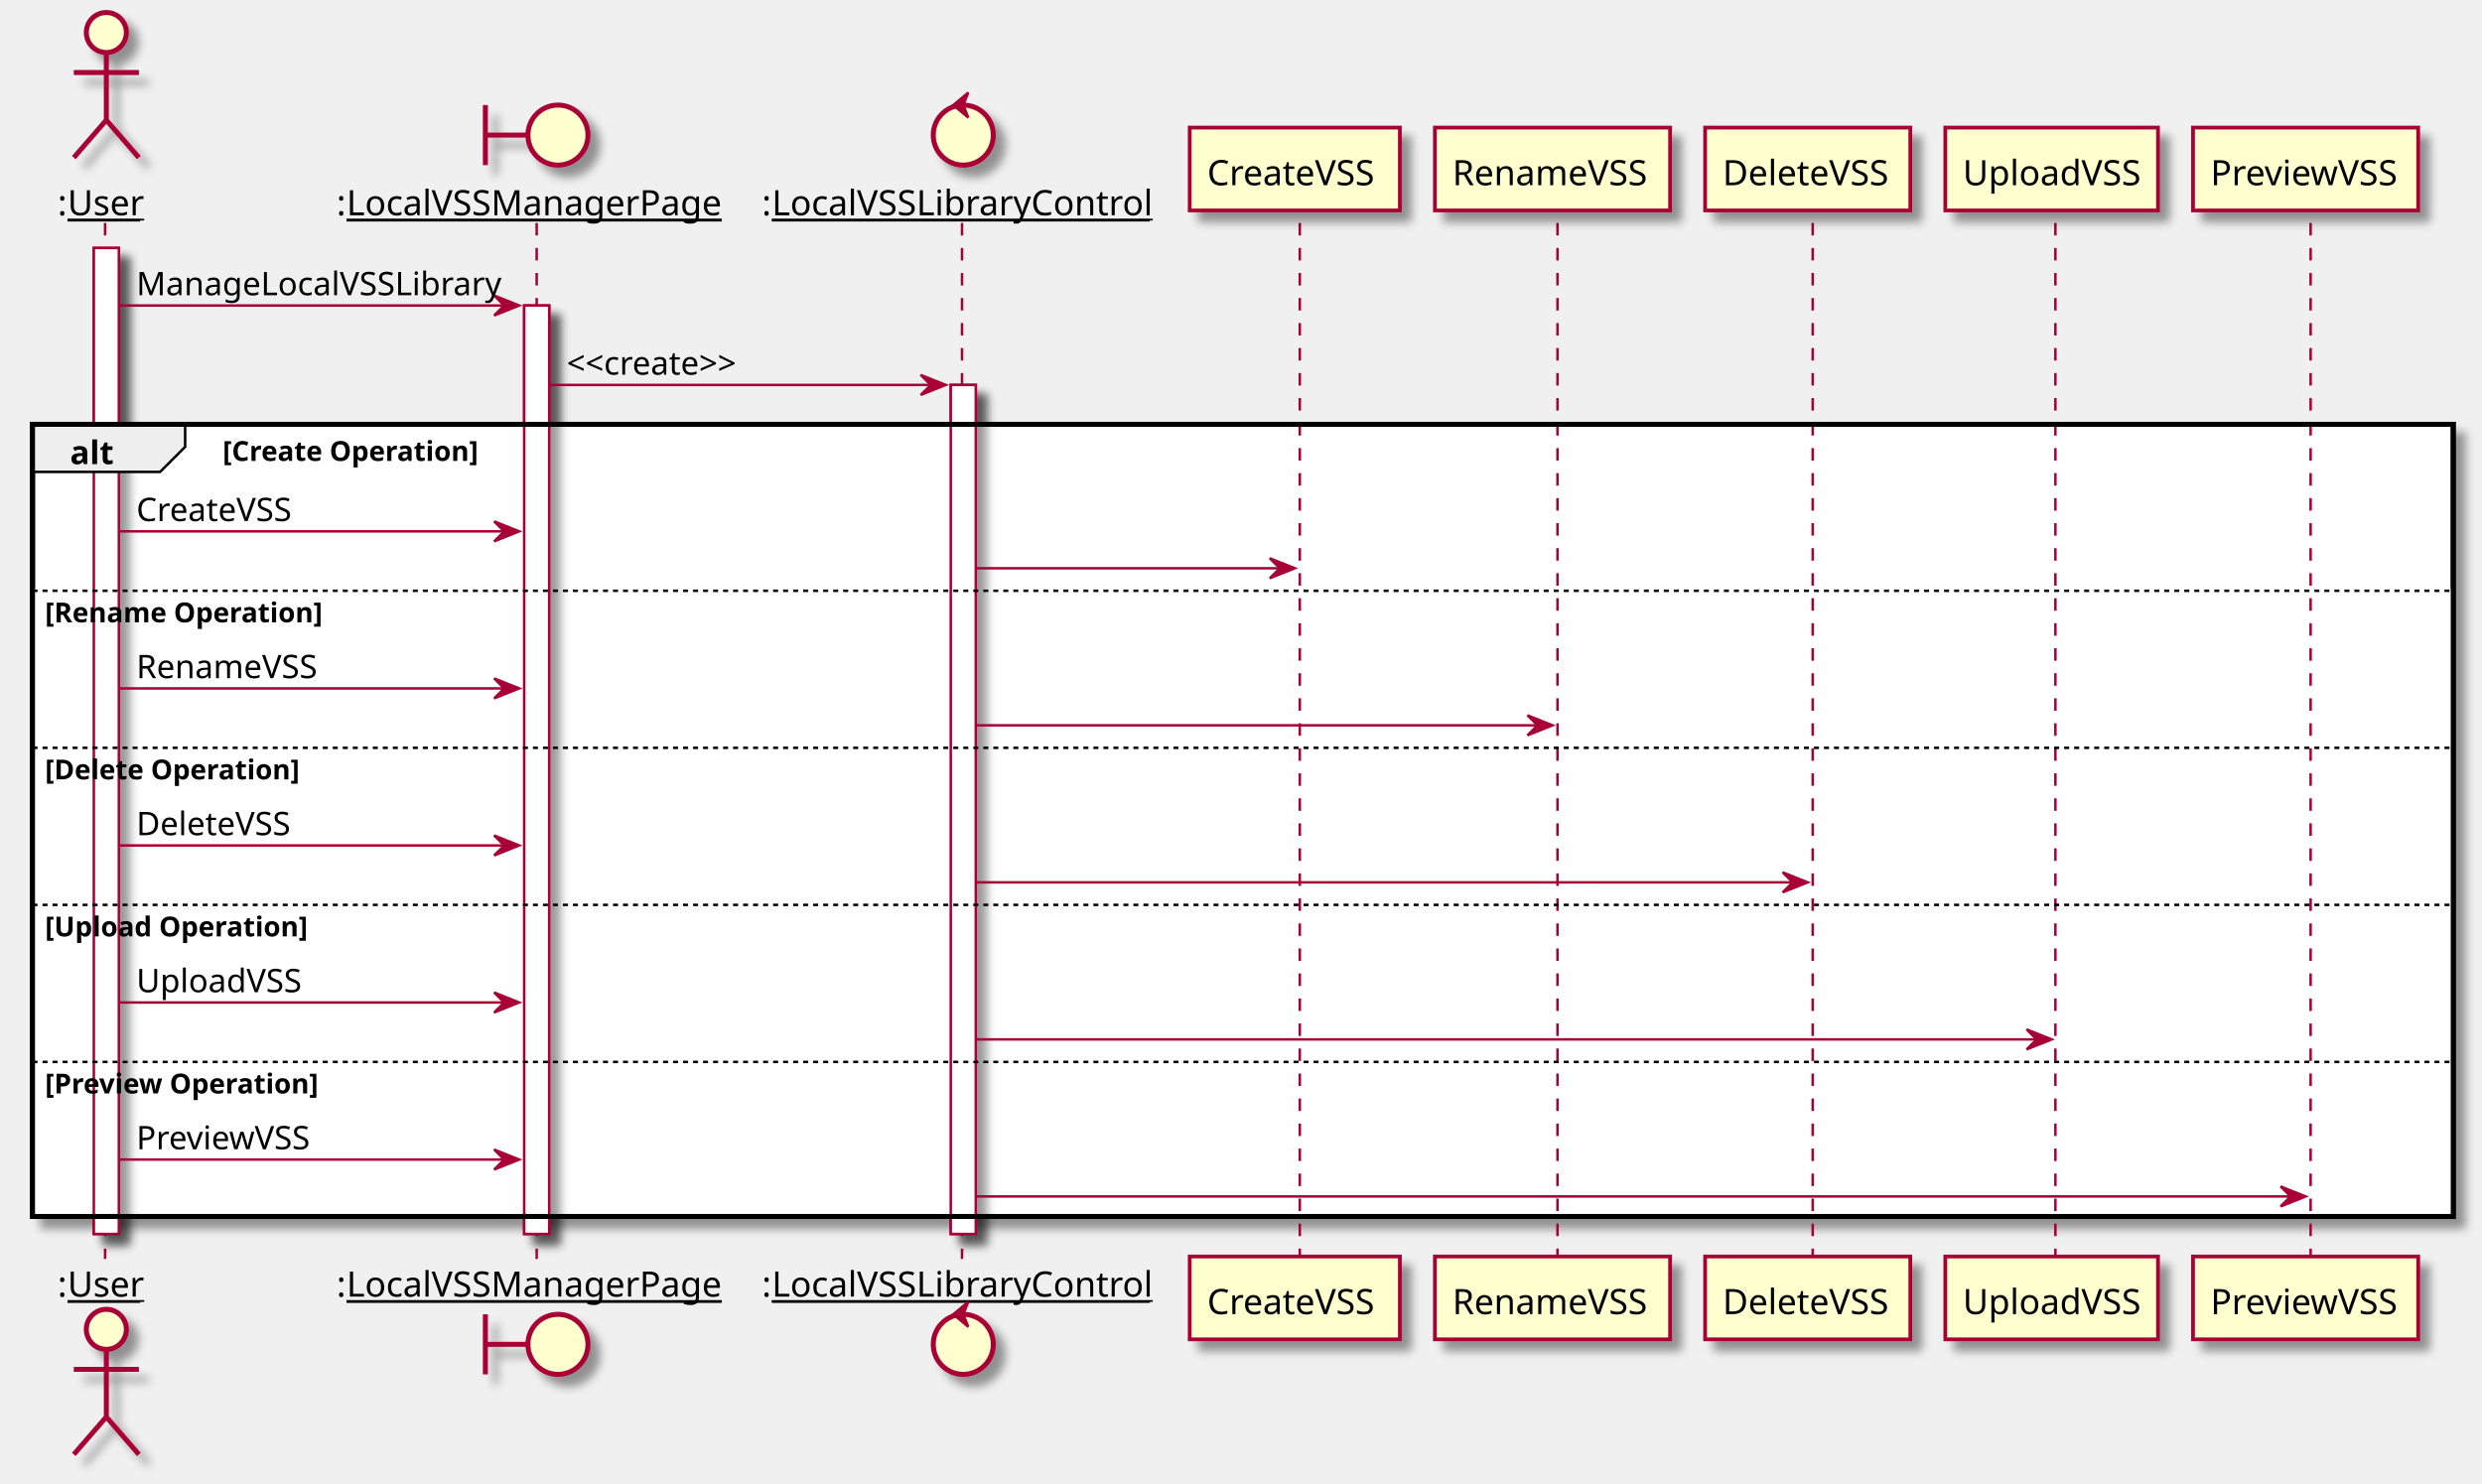
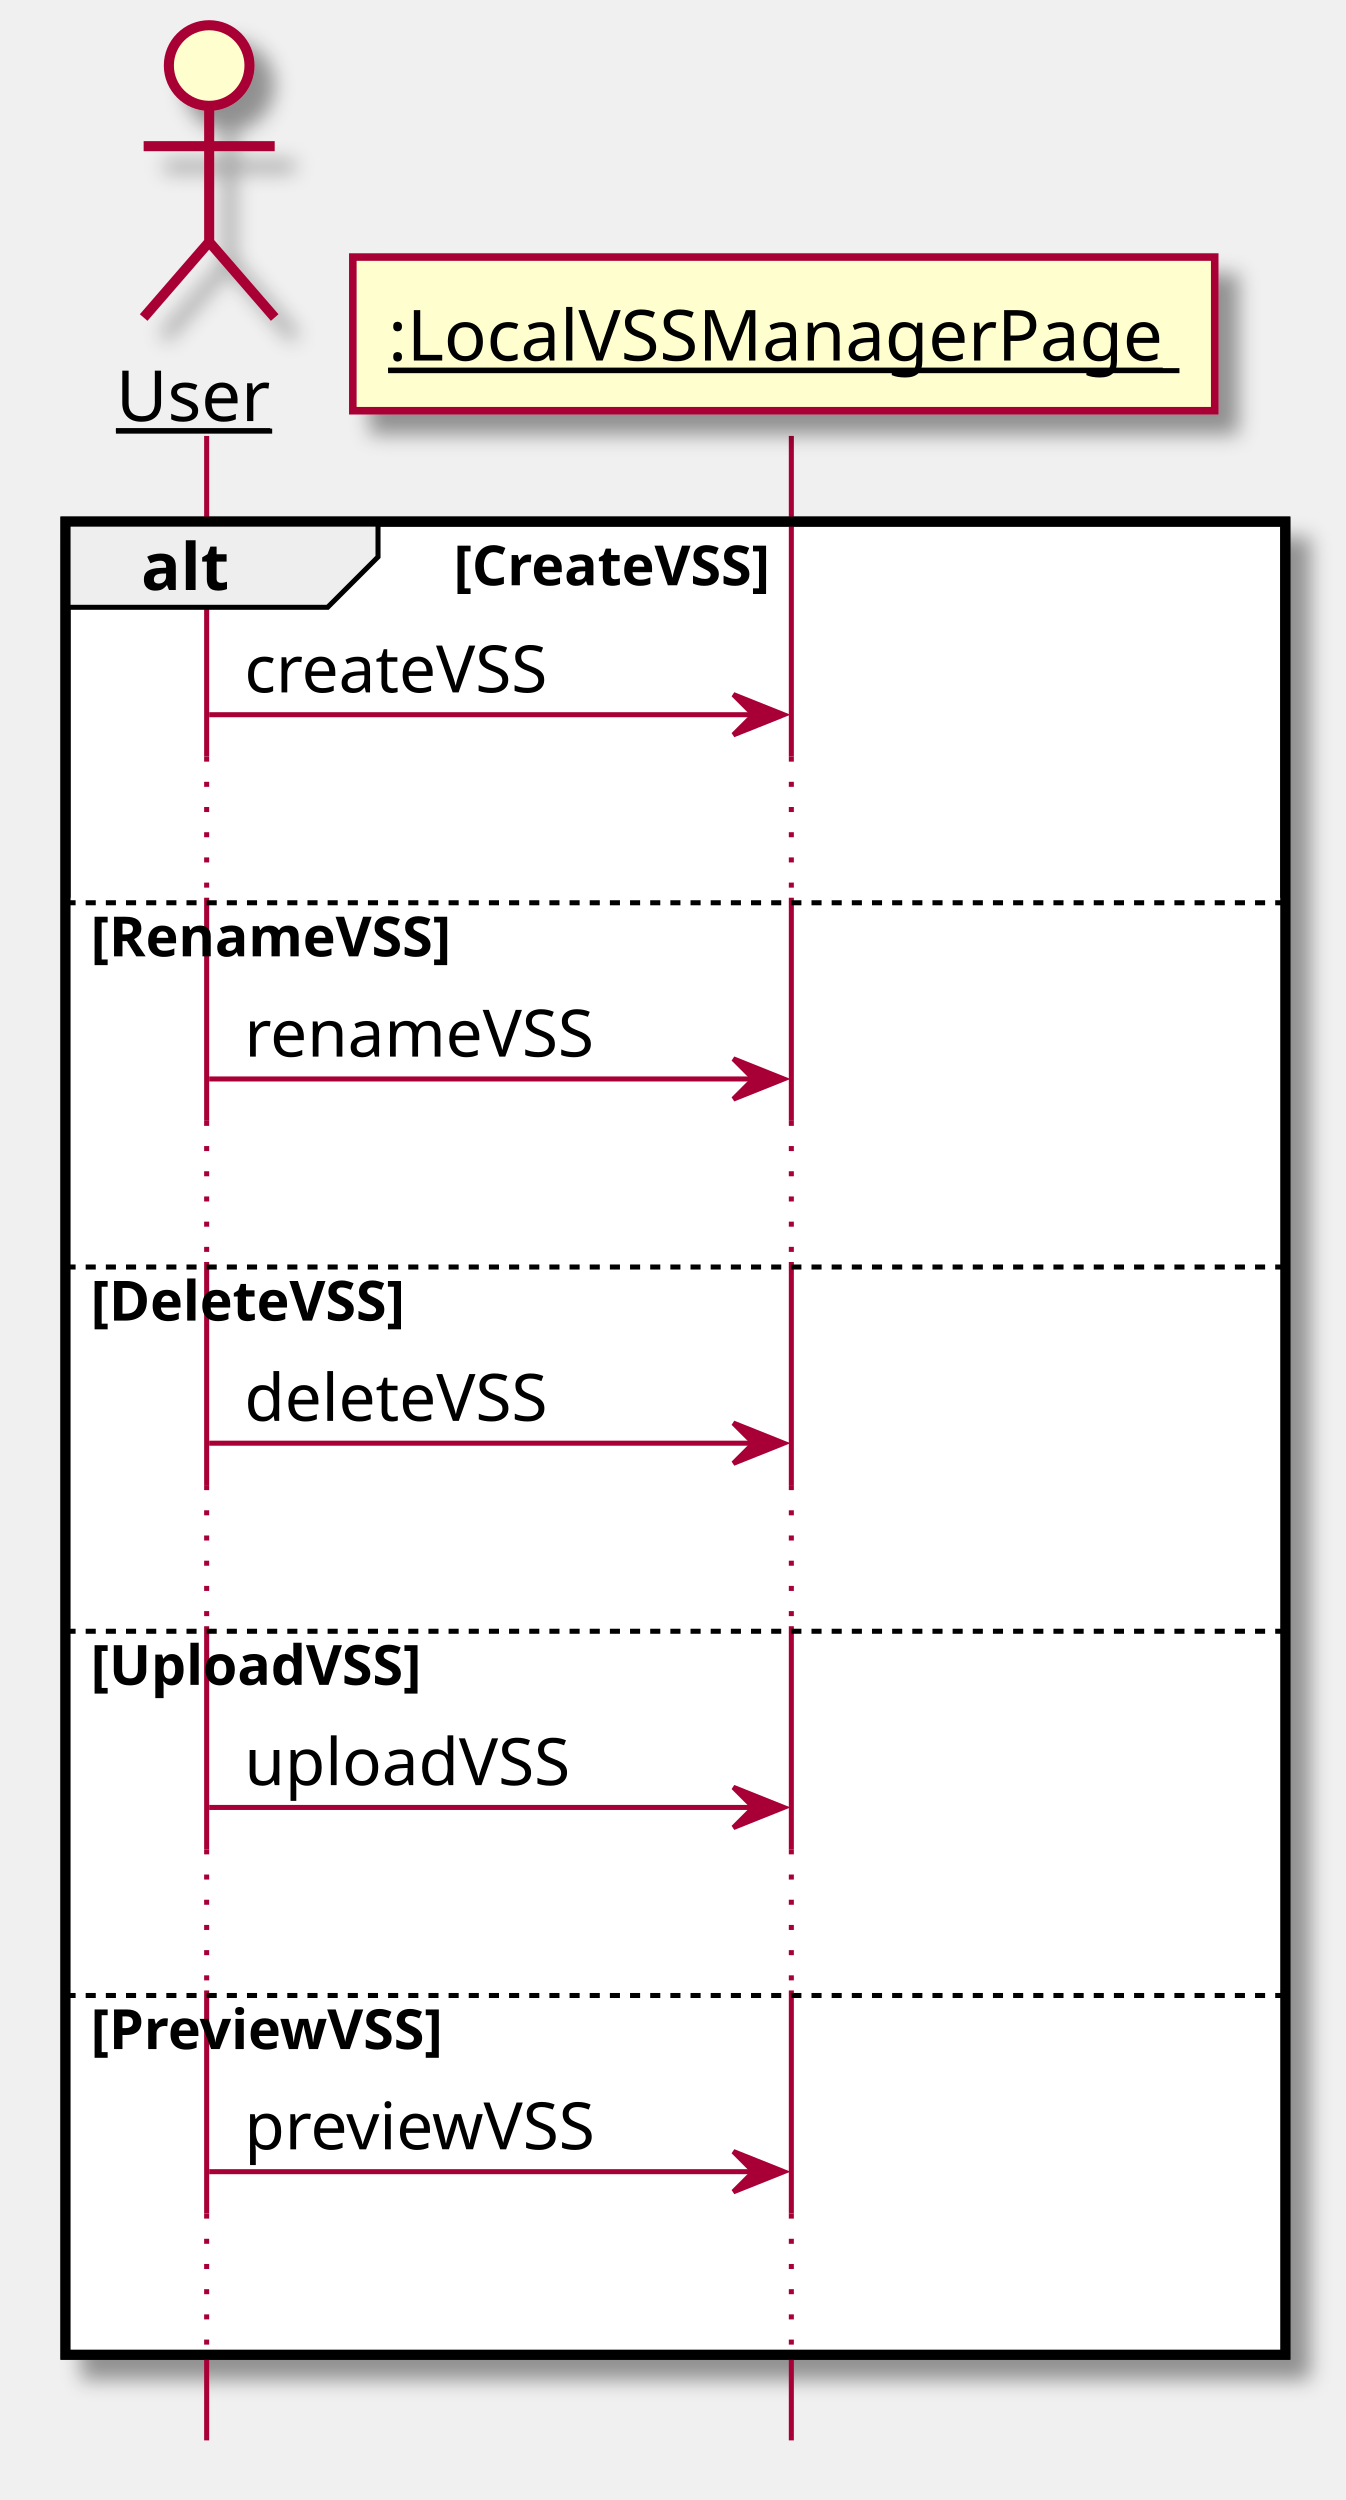
- <svg xmlns="http://www.w3.org/2000/svg" contentScriptType="application/ecmascript" contentStyleType="text/css" height="593px" preserveAspectRatio="none" style="width:992px;height:593px;" version="1.1" viewBox="0 0 992 593" width="992px" zoomAndPan="magnify">
+ <svg xmlns="http://www.w3.org/2000/svg" contentScriptType="application/ecmascript" contentStyleType="text/css" height="496px" preserveAspectRatio="none" style="width:267px;height:496px;" version="1.1" viewBox="0 0 267 496" width="267px" zoomAndPan="magnify">
  <defs>
-     <filter height="300%" id="fpceldcekjjxg" width="300%" x="-1" y="-1">
+     <filter height="300%" id="fti0jjlx8ce7" width="300%" x="-1" y="-1">
      <feGaussianBlur result="blurOut" stdDeviation="2.0" />
      <feColorMatrix in="blurOut" result="blurOut2" type="matrix" values="0 0 0 0 0 0 0 0 0 0 0 0 0 0 0 0 0 0 .4 0" />
      <feOffset dx="4.0" dy="4.0" in="blurOut2" result="blurOut3" />
      <feBlend in="SourceGraphic" in2="blurOut3" mode="normal" />
    </filter>
  </defs>
  <g>
-     <rect fill="#FFFFFF" filter="url(#fpceldcekjjxg)" height="394.15" style="stroke: #A80036; stroke-width: 1.0;" width="10" x="37.5" y="99.12" />
-     <rect fill="#FFFFFF" filter="url(#fpceldcekjjxg)" height="371.15" style="stroke: #A80036; stroke-width: 1.0;" width="10" x="209.5" y="122.12" />
-     <rect fill="#FFFFFF" filter="url(#fpceldcekjjxg)" height="339.396" style="stroke: #A80036; stroke-width: 1.0;" width="10" x="380" y="153.875" />
-     <rect fill="#FFFFFF" filter="url(#fpceldcekjjxg)" height="316.641" style="stroke: #000000; stroke-width: 2.0;" width="967.5" x="13" y="169.629" />
-     <rect fill="#FFFFFF" height="62.777" style="stroke: none; stroke-width: 1.0;" width="967.5" x="13" y="235.161" />
-     <rect fill="#FFFFFF" height="62.777" style="stroke: none; stroke-width: 1.0;" width="967.5" x="13" y="297.938" />
-     <rect fill="#FFFFFF" height="62.777" style="stroke: none; stroke-width: 1.0;" width="967.5" x="13" y="360.715" />
-     <rect fill="#FFFFFF" height="62.777" style="stroke: none; stroke-width: 1.0;" width="967.5" x="13" y="423.493" />
-     <line style="stroke: #A80036; stroke-width: 1.0; stroke-dasharray: 5.0,5.0;" x1="42" x2="42" y1="89.12" y2="503.27" />
-     <line style="stroke: #A80036; stroke-width: 1.0; stroke-dasharray: 5.0,5.0;" x1="214.5" x2="214.5" y1="89.12" y2="503.27" />
-     <line style="stroke: #A80036; stroke-width: 1.0; stroke-dasharray: 5.0,5.0;" x1="384.5" x2="384.5" y1="89.12" y2="503.27" />
-     <line style="stroke: #A80036; stroke-width: 1.0; stroke-dasharray: 5.0,5.0;" x1="519.5" x2="519.5" y1="89.12" y2="503.27" />
-     <line style="stroke: #A80036; stroke-width: 1.0; stroke-dasharray: 5.0,5.0;" x1="622.5" x2="622.5" y1="89.12" y2="503.27" />
-     <line style="stroke: #A80036; stroke-width: 1.0; stroke-dasharray: 5.0,5.0;" x1="724.5" x2="724.5" y1="89.12" y2="503.27" />
-     <line style="stroke: #A80036; stroke-width: 1.0; stroke-dasharray: 5.0,5.0;" x1="821.5" x2="821.5" y1="89.12" y2="503.27" />
-     <line style="stroke: #A80036; stroke-width: 1.0; stroke-dasharray: 5.0,5.0;" x1="923.5" x2="923.5" y1="89.12" y2="503.27" />
-     <text fill="#000000" font-family="sans-serif" font-size="14" lengthAdjust="spacingAndGlyphs" textLength="4" x="23" y="86.044">:</text>
-     <text fill="#000000" font-family="sans-serif" font-size="14" lengthAdjust="spacingAndGlyphs" text-decoration="underline" textLength="29" x="27" y="86.044">User</text>
-     <line style="stroke: #000000; stroke-width: 1.0;" x1="27" x2="56" y1="88.044" y2="88.044" />
-     <ellipse cx="42.5" cy="13" fill="#FEFECE" filter="url(#fpceldcekjjxg)" rx="8" ry="8" style="stroke: #A80036; stroke-width: 2.0;" />
-     <path d="M42.5,21 L42.5,48 M29.5,29 L55.5,29 M42.5,48 L29.5,63 M42.5,48 L55.5,63 " fill="none" filter="url(#fpceldcekjjxg)" style="stroke: #A80036; stroke-width: 2.0;" />
-     <text fill="#000000" font-family="sans-serif" font-size="14" lengthAdjust="spacingAndGlyphs" textLength="4" x="23" y="518.314">:</text>
-     <text fill="#000000" font-family="sans-serif" font-size="14" lengthAdjust="spacingAndGlyphs" text-decoration="underline" textLength="29" x="27" y="518.314">User</text>
-     <line style="stroke: #000000; stroke-width: 1.0;" x1="27" x2="56" y1="520.314" y2="520.314" />
-     <ellipse cx="42.5" cy="531.39" fill="#FEFECE" filter="url(#fpceldcekjjxg)" rx="8" ry="8" style="stroke: #A80036; stroke-width: 2.0;" />
-     <path d="M42.5,539.39 L42.5,566.39 M29.5,547.39 L55.5,547.39 M42.5,566.39 L29.5,581.39 M42.5,566.39 L55.5,581.39 " fill="none" filter="url(#fpceldcekjjxg)" style="stroke: #A80036; stroke-width: 2.0;" />
-     <text fill="#000000" font-family="sans-serif" font-size="14" lengthAdjust="spacingAndGlyphs" textLength="4" x="134.5" y="86.044">:</text>
-     <text fill="#000000" font-family="sans-serif" font-size="14" lengthAdjust="spacingAndGlyphs" text-decoration="underline" textLength="150" x="138.5" y="86.044">LocalVSSManagerPage</text>
-     <line style="stroke: #000000; stroke-width: 1.0;" x1="138.5" x2="288.5" y1="88.044" y2="88.044" />
-     <path d="M194,42 L194,66 M194,54 L211,54 " fill="none" filter="url(#fpceldcekjjxg)" style="stroke: #A80036; stroke-width: 2.0;" />
-     <ellipse cx="223" cy="54" fill="#FEFECE" filter="url(#fpceldcekjjxg)" rx="12" ry="12" style="stroke: #A80036; stroke-width: 2.0;" />
-     <text fill="#000000" font-family="sans-serif" font-size="14" lengthAdjust="spacingAndGlyphs" textLength="4" x="134.5" y="518.314">:</text>
-     <text fill="#000000" font-family="sans-serif" font-size="14" lengthAdjust="spacingAndGlyphs" text-decoration="underline" textLength="150" x="138.5" y="518.314">LocalVSSManagerPage</text>
-     <line style="stroke: #000000; stroke-width: 1.0;" x1="138.5" x2="288.5" y1="520.314" y2="520.314" />
-     <path d="M194,525.39 L194,549.39 M194,537.39 L211,537.39 " fill="none" filter="url(#fpceldcekjjxg)" style="stroke: #A80036; stroke-width: 2.0;" />
-     <ellipse cx="223" cy="537.39" fill="#FEFECE" filter="url(#fpceldcekjjxg)" rx="12" ry="12" style="stroke: #A80036; stroke-width: 2.0;" />
-     <text fill="#000000" font-family="sans-serif" font-size="14" lengthAdjust="spacingAndGlyphs" textLength="4" x="304.5" y="86.044">:</text>
-     <text fill="#000000" font-family="sans-serif" font-size="14" lengthAdjust="spacingAndGlyphs" text-decoration="underline" textLength="151" x="308.5" y="86.044">LocalVSSLibraryControl</text>
-     <line style="stroke: #000000; stroke-width: 1.0;" x1="308.5" x2="459.5" y1="88.044" y2="88.044" />
-     <ellipse cx="385" cy="54" fill="#FEFECE" filter="url(#fpceldcekjjxg)" rx="12" ry="12" style="stroke: #A80036; stroke-width: 2.0;" />
-     <polygon fill="#A80036" points="381,42,387,37,385,42,387,47,381,42" style="stroke: #A80036; stroke-width: 1.0;" />
-     <text fill="#000000" font-family="sans-serif" font-size="14" lengthAdjust="spacingAndGlyphs" textLength="4" x="304.5" y="518.314">:</text>
-     <text fill="#000000" font-family="sans-serif" font-size="14" lengthAdjust="spacingAndGlyphs" text-decoration="underline" textLength="151" x="308.5" y="518.314">LocalVSSLibraryControl</text>
-     <line style="stroke: #000000; stroke-width: 1.0;" x1="308.5" x2="459.5" y1="520.314" y2="520.314" />
-     <ellipse cx="385" cy="537.39" fill="#FEFECE" filter="url(#fpceldcekjjxg)" rx="12" ry="12" style="stroke: #A80036; stroke-width: 2.0;" />
-     <polygon fill="#A80036" points="381,525.39,387,520.39,385,525.39,387,530.39,381,525.39" style="stroke: #A80036; stroke-width: 1.0;" />
-     <rect fill="#FEFECE" filter="url(#fpceldcekjjxg)" height="33.12" style="stroke: #A80036; stroke-width: 1.5;" width="84" x="475.5" y="51" />
-     <text fill="#000000" font-family="sans-serif" font-size="14" lengthAdjust="spacingAndGlyphs" textLength="70" x="482.5" y="74.044">CreateVSS</text>
-     <rect fill="#FEFECE" filter="url(#fpceldcekjjxg)" height="33.12" style="stroke: #A80036; stroke-width: 1.5;" width="84" x="475.5" y="502.27" />
-     <text fill="#000000" font-family="sans-serif" font-size="14" lengthAdjust="spacingAndGlyphs" textLength="70" x="482.5" y="525.314">CreateVSS</text>
-     <rect fill="#FEFECE" filter="url(#fpceldcekjjxg)" height="33.12" style="stroke: #A80036; stroke-width: 1.5;" width="94" x="573.5" y="51" />
-     <text fill="#000000" font-family="sans-serif" font-size="14" lengthAdjust="spacingAndGlyphs" textLength="80" x="580.5" y="74.044">RenameVSS</text>
-     <rect fill="#FEFECE" filter="url(#fpceldcekjjxg)" height="33.12" style="stroke: #A80036; stroke-width: 1.5;" width="94" x="573.5" y="502.27" />
-     <text fill="#000000" font-family="sans-serif" font-size="14" lengthAdjust="spacingAndGlyphs" textLength="80" x="580.5" y="525.314">RenameVSS</text>
-     <rect fill="#FEFECE" filter="url(#fpceldcekjjxg)" height="33.12" style="stroke: #A80036; stroke-width: 1.5;" width="82" x="681.5" y="51" />
-     <text fill="#000000" font-family="sans-serif" font-size="14" lengthAdjust="spacingAndGlyphs" textLength="68" x="688.5" y="74.044">DeleteVSS</text>
-     <rect fill="#FEFECE" filter="url(#fpceldcekjjxg)" height="33.12" style="stroke: #A80036; stroke-width: 1.5;" width="82" x="681.5" y="502.27" />
-     <text fill="#000000" font-family="sans-serif" font-size="14" lengthAdjust="spacingAndGlyphs" textLength="68" x="688.5" y="525.314">DeleteVSS</text>
-     <rect fill="#FEFECE" filter="url(#fpceldcekjjxg)" height="33.12" style="stroke: #A80036; stroke-width: 1.5;" width="85" x="777.5" y="51" />
-     <text fill="#000000" font-family="sans-serif" font-size="14" lengthAdjust="spacingAndGlyphs" textLength="71" x="784.5" y="74.044">UploadVSS</text>
-     <rect fill="#FEFECE" filter="url(#fpceldcekjjxg)" height="33.12" style="stroke: #A80036; stroke-width: 1.5;" width="85" x="777.5" y="502.27" />
-     <text fill="#000000" font-family="sans-serif" font-size="14" lengthAdjust="spacingAndGlyphs" textLength="71" x="784.5" y="525.314">UploadVSS</text>
-     <rect fill="#FEFECE" filter="url(#fpceldcekjjxg)" height="33.12" style="stroke: #A80036; stroke-width: 1.5;" width="90" x="876.5" y="51" />
-     <text fill="#000000" font-family="sans-serif" font-size="14" lengthAdjust="spacingAndGlyphs" textLength="76" x="883.5" y="74.044">PreviewVSS</text>
-     <rect fill="#FEFECE" filter="url(#fpceldcekjjxg)" height="33.12" style="stroke: #A80036; stroke-width: 1.5;" width="90" x="876.5" y="502.27" />
-     <text fill="#000000" font-family="sans-serif" font-size="14" lengthAdjust="spacingAndGlyphs" textLength="76" x="883.5" y="525.314">PreviewVSS</text>
-     <rect fill="#FFFFFF" filter="url(#fpceldcekjjxg)" height="394.15" style="stroke: #A80036; stroke-width: 1.0;" width="10" x="37.5" y="99.12" />
-     <rect fill="#FFFFFF" filter="url(#fpceldcekjjxg)" height="371.15" style="stroke: #A80036; stroke-width: 1.0;" width="10" x="209.5" y="122.12" />
-     <rect fill="#FFFFFF" filter="url(#fpceldcekjjxg)" height="339.396" style="stroke: #A80036; stroke-width: 1.0;" width="10" x="380" y="153.875" />
-     <polygon fill="#A80036" points="197.5,118.12,207.5,122.12,197.5,126.12,201.5,122.12" style="stroke: #A80036; stroke-width: 1.0;" />
-     <line style="stroke: #A80036; stroke-width: 1.0;" x1="47.5" x2="203.5" y1="122.12" y2="122.12" />
-     <text fill="#000000" font-family="sans-serif" font-size="13" lengthAdjust="spacingAndGlyphs" textLength="143" x="54.5" y="118.018">ManageLocalVSSLibrary</text>
-     <polygon fill="#A80036" points="368,149.875,378,153.875,368,157.875,372,153.875" style="stroke: #A80036; stroke-width: 1.0;" />
-     <line style="stroke: #A80036; stroke-width: 1.0;" x1="219.5" x2="374" y1="153.875" y2="153.875" />
-     <text fill="#000000" font-family="sans-serif" font-size="13" lengthAdjust="spacingAndGlyphs" textLength="68" x="226.5" y="149.773">&lt;&lt;create&gt;&gt;</text>
-     <path d="M13,169.629 L74,169.629 L74,178.629 L64,188.629 L13,188.629 L13,169.629 " fill="#EEEEEE" style="stroke: #000000; stroke-width: 1.0;" />
-     <rect fill="none" height="316.641" style="stroke: #000000; stroke-width: 2.0;" width="967.5" x="13" y="169.629" />
-     <text fill="#000000" font-family="sans-serif" font-size="13" font-weight="bold" lengthAdjust="spacingAndGlyphs" textLength="16" x="28" y="185.527">alt</text>
-     <text fill="#000000" font-family="sans-serif" font-size="11" font-weight="bold" lengthAdjust="spacingAndGlyphs" textLength="102" x="89" y="184.235">[Create Operation]</text>
-     <polygon fill="#A80036" points="197.5,208.406,207.5,212.406,197.5,216.406,201.5,212.406" style="stroke: #A80036; stroke-width: 1.0;" />
-     <line style="stroke: #A80036; stroke-width: 1.0;" x1="47.5" x2="203.5" y1="212.406" y2="212.406" />
-     <text fill="#000000" font-family="sans-serif" font-size="13" lengthAdjust="spacingAndGlyphs" textLength="65" x="54.5" y="208.304">CreateVSS</text>
-     <polygon fill="#A80036" points="507.5,223.161,517.5,227.161,507.5,231.161,511.5,227.161" style="stroke: #A80036; stroke-width: 1.0;" />
-     <line style="stroke: #A80036; stroke-width: 1.0;" x1="390" x2="513.5" y1="227.161" y2="227.161" />
-     <line style="stroke: #000000; stroke-width: 1.0; stroke-dasharray: 2.0,2.0;" x1="13" x2="980.5" y1="236.161" y2="236.161" />
-     <text fill="#000000" font-family="sans-serif" font-size="11" font-weight="bold" lengthAdjust="spacingAndGlyphs" textLength="110" x="18" y="248.767">[Rename Operation]</text>
-     <polygon fill="#A80036" points="197.5,271.184,207.5,275.184,197.5,279.184,201.5,275.184" style="stroke: #A80036; stroke-width: 1.0;" />
-     <line style="stroke: #A80036; stroke-width: 1.0;" x1="47.5" x2="203.5" y1="275.184" y2="275.184" />
-     <text fill="#000000" font-family="sans-serif" font-size="13" lengthAdjust="spacingAndGlyphs" textLength="75" x="54.5" y="271.082">RenameVSS</text>
-     <polygon fill="#A80036" points="610.5,285.938,620.5,289.938,610.5,293.938,614.5,289.938" style="stroke: #A80036; stroke-width: 1.0;" />
-     <line style="stroke: #A80036; stroke-width: 1.0;" x1="390" x2="616.5" y1="289.938" y2="289.938" />
-     <line style="stroke: #000000; stroke-width: 1.0; stroke-dasharray: 2.0,2.0;" x1="13" x2="980.5" y1="298.938" y2="298.938" />
-     <text fill="#000000" font-family="sans-serif" font-size="11" font-weight="bold" lengthAdjust="spacingAndGlyphs" textLength="100" x="18" y="311.544">[Delete Operation]</text>
-     <polygon fill="#A80036" points="197.5,333.961,207.5,337.961,197.5,341.961,201.5,337.961" style="stroke: #A80036; stroke-width: 1.0;" />
-     <line style="stroke: #A80036; stroke-width: 1.0;" x1="47.5" x2="203.5" y1="337.961" y2="337.961" />
-     <text fill="#000000" font-family="sans-serif" font-size="13" lengthAdjust="spacingAndGlyphs" textLength="64" x="54.5" y="333.859">DeleteVSS</text>
-     <polygon fill="#A80036" points="712.5,348.715,722.5,352.715,712.5,356.715,716.5,352.715" style="stroke: #A80036; stroke-width: 1.0;" />
-     <line style="stroke: #A80036; stroke-width: 1.0;" x1="390" x2="718.5" y1="352.715" y2="352.715" />
-     <line style="stroke: #000000; stroke-width: 1.0; stroke-dasharray: 2.0,2.0;" x1="13" x2="980.5" y1="361.715" y2="361.715" />
-     <text fill="#000000" font-family="sans-serif" font-size="11" font-weight="bold" lengthAdjust="spacingAndGlyphs" textLength="102" x="18" y="374.321">[Upload Operation]</text>
-     <polygon fill="#A80036" points="197.5,396.738,207.5,400.738,197.5,404.738,201.5,400.738" style="stroke: #A80036; stroke-width: 1.0;" />
-     <line style="stroke: #A80036; stroke-width: 1.0;" x1="47.5" x2="203.5" y1="400.738" y2="400.738" />
-     <text fill="#000000" font-family="sans-serif" font-size="13" lengthAdjust="spacingAndGlyphs" textLength="67" x="54.5" y="396.636">UploadVSS</text>
-     <polygon fill="#A80036" points="810,411.493,820,415.493,810,419.493,814,415.493" style="stroke: #A80036; stroke-width: 1.0;" />
-     <line style="stroke: #A80036; stroke-width: 1.0;" x1="390" x2="816" y1="415.493" y2="415.493" />
-     <line style="stroke: #000000; stroke-width: 1.0; stroke-dasharray: 2.0,2.0;" x1="13" x2="980.5" y1="424.493" y2="424.493" />
-     <text fill="#000000" font-family="sans-serif" font-size="11" font-weight="bold" lengthAdjust="spacingAndGlyphs" textLength="110" x="18" y="437.099">[Preview Operation]</text>
-     <polygon fill="#A80036" points="197.5,459.516,207.5,463.516,197.5,467.516,201.5,463.516" style="stroke: #A80036; stroke-width: 1.0;" />
-     <line style="stroke: #A80036; stroke-width: 1.0;" x1="47.5" x2="203.5" y1="463.516" y2="463.516" />
-     <text fill="#000000" font-family="sans-serif" font-size="13" lengthAdjust="spacingAndGlyphs" textLength="71" x="54.5" y="459.414">PreviewVSS</text>
-     <polygon fill="#A80036" points="911.5,474.27,921.5,478.27,911.5,482.27,915.5,478.27" style="stroke: #A80036; stroke-width: 1.0;" />
-     <line style="stroke: #A80036; stroke-width: 1.0;" x1="390" x2="917.5" y1="478.27" y2="478.27" />
+     <rect fill="#FFFFFF" filter="url(#fti0jjlx8ce7)" height="363.684" style="stroke: #000000; stroke-width: 2.0;" width="242" x="13" y="103.488" />
+     <rect fill="#FFFFFF" height="72.266" style="stroke: none; stroke-width: 1.0;" width="242" x="13" y="178.109" />
+     <rect fill="#FFFFFF" height="72.266" style="stroke: none; stroke-width: 1.0;" width="242" x="13" y="250.375" />
+     <rect fill="#FFFFFF" height="72.266" style="stroke: none; stroke-width: 1.0;" width="242" x="13" y="322.641" />
+     <rect fill="#FFFFFF" height="72.266" style="stroke: none; stroke-width: 1.0;" width="242" x="13" y="394.906" />
+     <line style="stroke: #A80036; stroke-width: 1.0;" x1="41" x2="41" y1="86.488" y2="150.109" />
+     <line style="stroke: #A80036; stroke-width: 1.0; stroke-dasharray: 1.0,4.0;" x1="41" x2="41" y1="150.109" y2="178.109" />
+     <line style="stroke: #A80036; stroke-width: 1.0;" x1="41" x2="41" y1="178.109" y2="222.375" />
+     <line style="stroke: #A80036; stroke-width: 1.0; stroke-dasharray: 1.0,4.0;" x1="41" x2="41" y1="222.375" y2="250.375" />
+     <line style="stroke: #A80036; stroke-width: 1.0;" x1="41" x2="41" y1="250.375" y2="294.641" />
+     <line style="stroke: #A80036; stroke-width: 1.0; stroke-dasharray: 1.0,4.0;" x1="41" x2="41" y1="294.641" y2="322.641" />
+     <line style="stroke: #A80036; stroke-width: 1.0;" x1="41" x2="41" y1="322.641" y2="366.906" />
+     <line style="stroke: #A80036; stroke-width: 1.0; stroke-dasharray: 1.0,4.0;" x1="41" x2="41" y1="366.906" y2="394.906" />
+     <line style="stroke: #A80036; stroke-width: 1.0;" x1="41" x2="41" y1="394.906" y2="439.172" />
+     <line style="stroke: #A80036; stroke-width: 1.0; stroke-dasharray: 1.0,4.0;" x1="41" x2="41" y1="439.172" y2="467.172" />
+     <line style="stroke: #A80036; stroke-width: 1.0;" x1="41" x2="41" y1="467.172" y2="484.172" />
+     <line style="stroke: #A80036; stroke-width: 1.0;" x1="157" x2="157" y1="86.488" y2="150.109" />
+     <line style="stroke: #A80036; stroke-width: 1.0; stroke-dasharray: 1.0,4.0;" x1="157" x2="157" y1="150.109" y2="178.109" />
+     <line style="stroke: #A80036; stroke-width: 1.0;" x1="157" x2="157" y1="178.109" y2="222.375" />
+     <line style="stroke: #A80036; stroke-width: 1.0; stroke-dasharray: 1.0,4.0;" x1="157" x2="157" y1="222.375" y2="250.375" />
+     <line style="stroke: #A80036; stroke-width: 1.0;" x1="157" x2="157" y1="250.375" y2="294.641" />
+     <line style="stroke: #A80036; stroke-width: 1.0; stroke-dasharray: 1.0,4.0;" x1="157" x2="157" y1="294.641" y2="322.641" />
+     <line style="stroke: #A80036; stroke-width: 1.0;" x1="157" x2="157" y1="322.641" y2="366.906" />
+     <line style="stroke: #A80036; stroke-width: 1.0; stroke-dasharray: 1.0,4.0;" x1="157" x2="157" y1="366.906" y2="394.906" />
+     <line style="stroke: #A80036; stroke-width: 1.0;" x1="157" x2="157" y1="394.906" y2="439.172" />
+     <line style="stroke: #A80036; stroke-width: 1.0; stroke-dasharray: 1.0,4.0;" x1="157" x2="157" y1="439.172" y2="467.172" />
+     <line style="stroke: #A80036; stroke-width: 1.0;" x1="157" x2="157" y1="467.172" y2="484.172" />
+     <text fill="#000000" font-family="sans-serif" font-size="14" lengthAdjust="spacingAndGlyphs" text-decoration="underline" textLength="31" x="23" y="83.535">User</text>
+     <line style="stroke: #000000; stroke-width: 1.0;" x1="23" x2="54" y1="85.535" y2="85.535" />
+     <ellipse cx="41.5" cy="13" fill="#FEFECE" filter="url(#fti0jjlx8ce7)" rx="8" ry="8" style="stroke: #A80036; stroke-width: 2.0;" />
+     <path d="M41.5,21 L41.5,48 M28.5,29 L54.5,29 M41.5,48 L28.5,63 M41.5,48 L54.5,63 " fill="none" filter="url(#fti0jjlx8ce7)" style="stroke: #A80036; stroke-width: 2.0;" />
+     <rect fill="#FEFECE" filter="url(#fti0jjlx8ce7)" height="30.488" style="stroke: #A80036; stroke-width: 1.5;" width="171" x="70" y="51" />
+     <text fill="#000000" font-family="sans-serif" font-size="14" lengthAdjust="spacingAndGlyphs" text-decoration="underline" textLength="157" x="77" y="71.535">:LocalVSSManagerPage</text>
+     <line style="stroke: #000000; stroke-width: 1.0;" x1="77" x2="234" y1="73.535" y2="73.535" />
+     <path d="M13,103.488 L75,103.488 L75,110.488 L65,120.488 L13,120.488 L13,103.488 " fill="#EEEEEE" style="stroke: #000000; stroke-width: 1.0;" />
+     <rect fill="none" height="363.684" style="stroke: #000000; stroke-width: 2.0;" width="242" x="13" y="103.488" />
+     <text fill="#000000" font-family="sans-serif" font-size="13" font-weight="bold" lengthAdjust="spacingAndGlyphs" textLength="17" x="28" y="117.057">alt</text>
+     <text fill="#000000" font-family="sans-serif" font-size="11" font-weight="bold" lengthAdjust="spacingAndGlyphs" textLength="63" x="90" y="116.123">[CreateVSS]</text>
+     <polygon fill="#A80036" points="145.5,137.799,155.5,141.799,145.5,145.799,149.5,141.799" style="stroke: #A80036; stroke-width: 1.0;" />
+     <line style="stroke: #A80036; stroke-width: 1.0;" x1="41.5" x2="151.5" y1="141.799" y2="141.799" />
+     <text fill="#000000" font-family="sans-serif" font-size="13" lengthAdjust="spacingAndGlyphs" textLength="60" x="48.5" y="137.367">createVSS</text>
+     <line style="stroke: #000000; stroke-width: 1.0; stroke-dasharray: 2.0,2.0;" x1="13" x2="255" y1="179.109" y2="179.109" />
+     <text fill="#000000" font-family="sans-serif" font-size="11" font-weight="bold" lengthAdjust="spacingAndGlyphs" textLength="72" x="18" y="189.744">[RenameVSS]</text>
+     <polygon fill="#A80036" points="145.5,210.065,155.5,214.065,145.5,218.065,149.5,214.065" style="stroke: #A80036; stroke-width: 1.0;" />
+     <line style="stroke: #A80036; stroke-width: 1.0;" x1="41.5" x2="151.5" y1="214.065" y2="214.065" />
+     <text fill="#000000" font-family="sans-serif" font-size="13" lengthAdjust="spacingAndGlyphs" textLength="68" x="48.5" y="209.633">renameVSS</text>
+     <line style="stroke: #000000; stroke-width: 1.0; stroke-dasharray: 2.0,2.0;" x1="13" x2="255" y1="251.375" y2="251.375" />
+     <text fill="#000000" font-family="sans-serif" font-size="11" font-weight="bold" lengthAdjust="spacingAndGlyphs" textLength="63" x="18" y="262.01">[DeleteVSS]</text>
+     <polygon fill="#A80036" points="145.5,282.33,155.5,286.33,145.5,290.33,149.5,286.33" style="stroke: #A80036; stroke-width: 1.0;" />
+     <line style="stroke: #A80036; stroke-width: 1.0;" x1="41.5" x2="151.5" y1="286.33" y2="286.33" />
+     <text fill="#000000" font-family="sans-serif" font-size="13" lengthAdjust="spacingAndGlyphs" textLength="60" x="48.5" y="281.898">deleteVSS</text>
+     <line style="stroke: #000000; stroke-width: 1.0; stroke-dasharray: 2.0,2.0;" x1="13" x2="255" y1="323.641" y2="323.641" />
+     <text fill="#000000" font-family="sans-serif" font-size="11" font-weight="bold" lengthAdjust="spacingAndGlyphs" textLength="67" x="18" y="334.275">[UploadVSS]</text>
+     <polygon fill="#A80036" points="145.5,354.596,155.5,358.596,145.5,362.596,149.5,358.596" style="stroke: #A80036; stroke-width: 1.0;" />
+     <line style="stroke: #A80036; stroke-width: 1.0;" x1="41.5" x2="151.5" y1="358.596" y2="358.596" />
+     <text fill="#000000" font-family="sans-serif" font-size="13" lengthAdjust="spacingAndGlyphs" textLength="65" x="48.5" y="354.164">uploadVSS</text>
+     <line style="stroke: #000000; stroke-width: 1.0; stroke-dasharray: 2.0,2.0;" x1="13" x2="255" y1="395.906" y2="395.906" />
+     <text fill="#000000" font-family="sans-serif" font-size="11" font-weight="bold" lengthAdjust="spacingAndGlyphs" textLength="72" x="18" y="406.541">[PreviewVSS]</text>
+     <polygon fill="#A80036" points="145.5,426.861,155.5,430.861,145.5,434.861,149.5,430.861" style="stroke: #A80036; stroke-width: 1.0;" />
+     <line style="stroke: #A80036; stroke-width: 1.0;" x1="41.5" x2="151.5" y1="430.861" y2="430.861" />
+     <text fill="#000000" font-family="sans-serif" font-size="13" lengthAdjust="spacingAndGlyphs" textLength="70" x="48.5" y="426.43">previewVSS</text>
  </g>
</svg>
